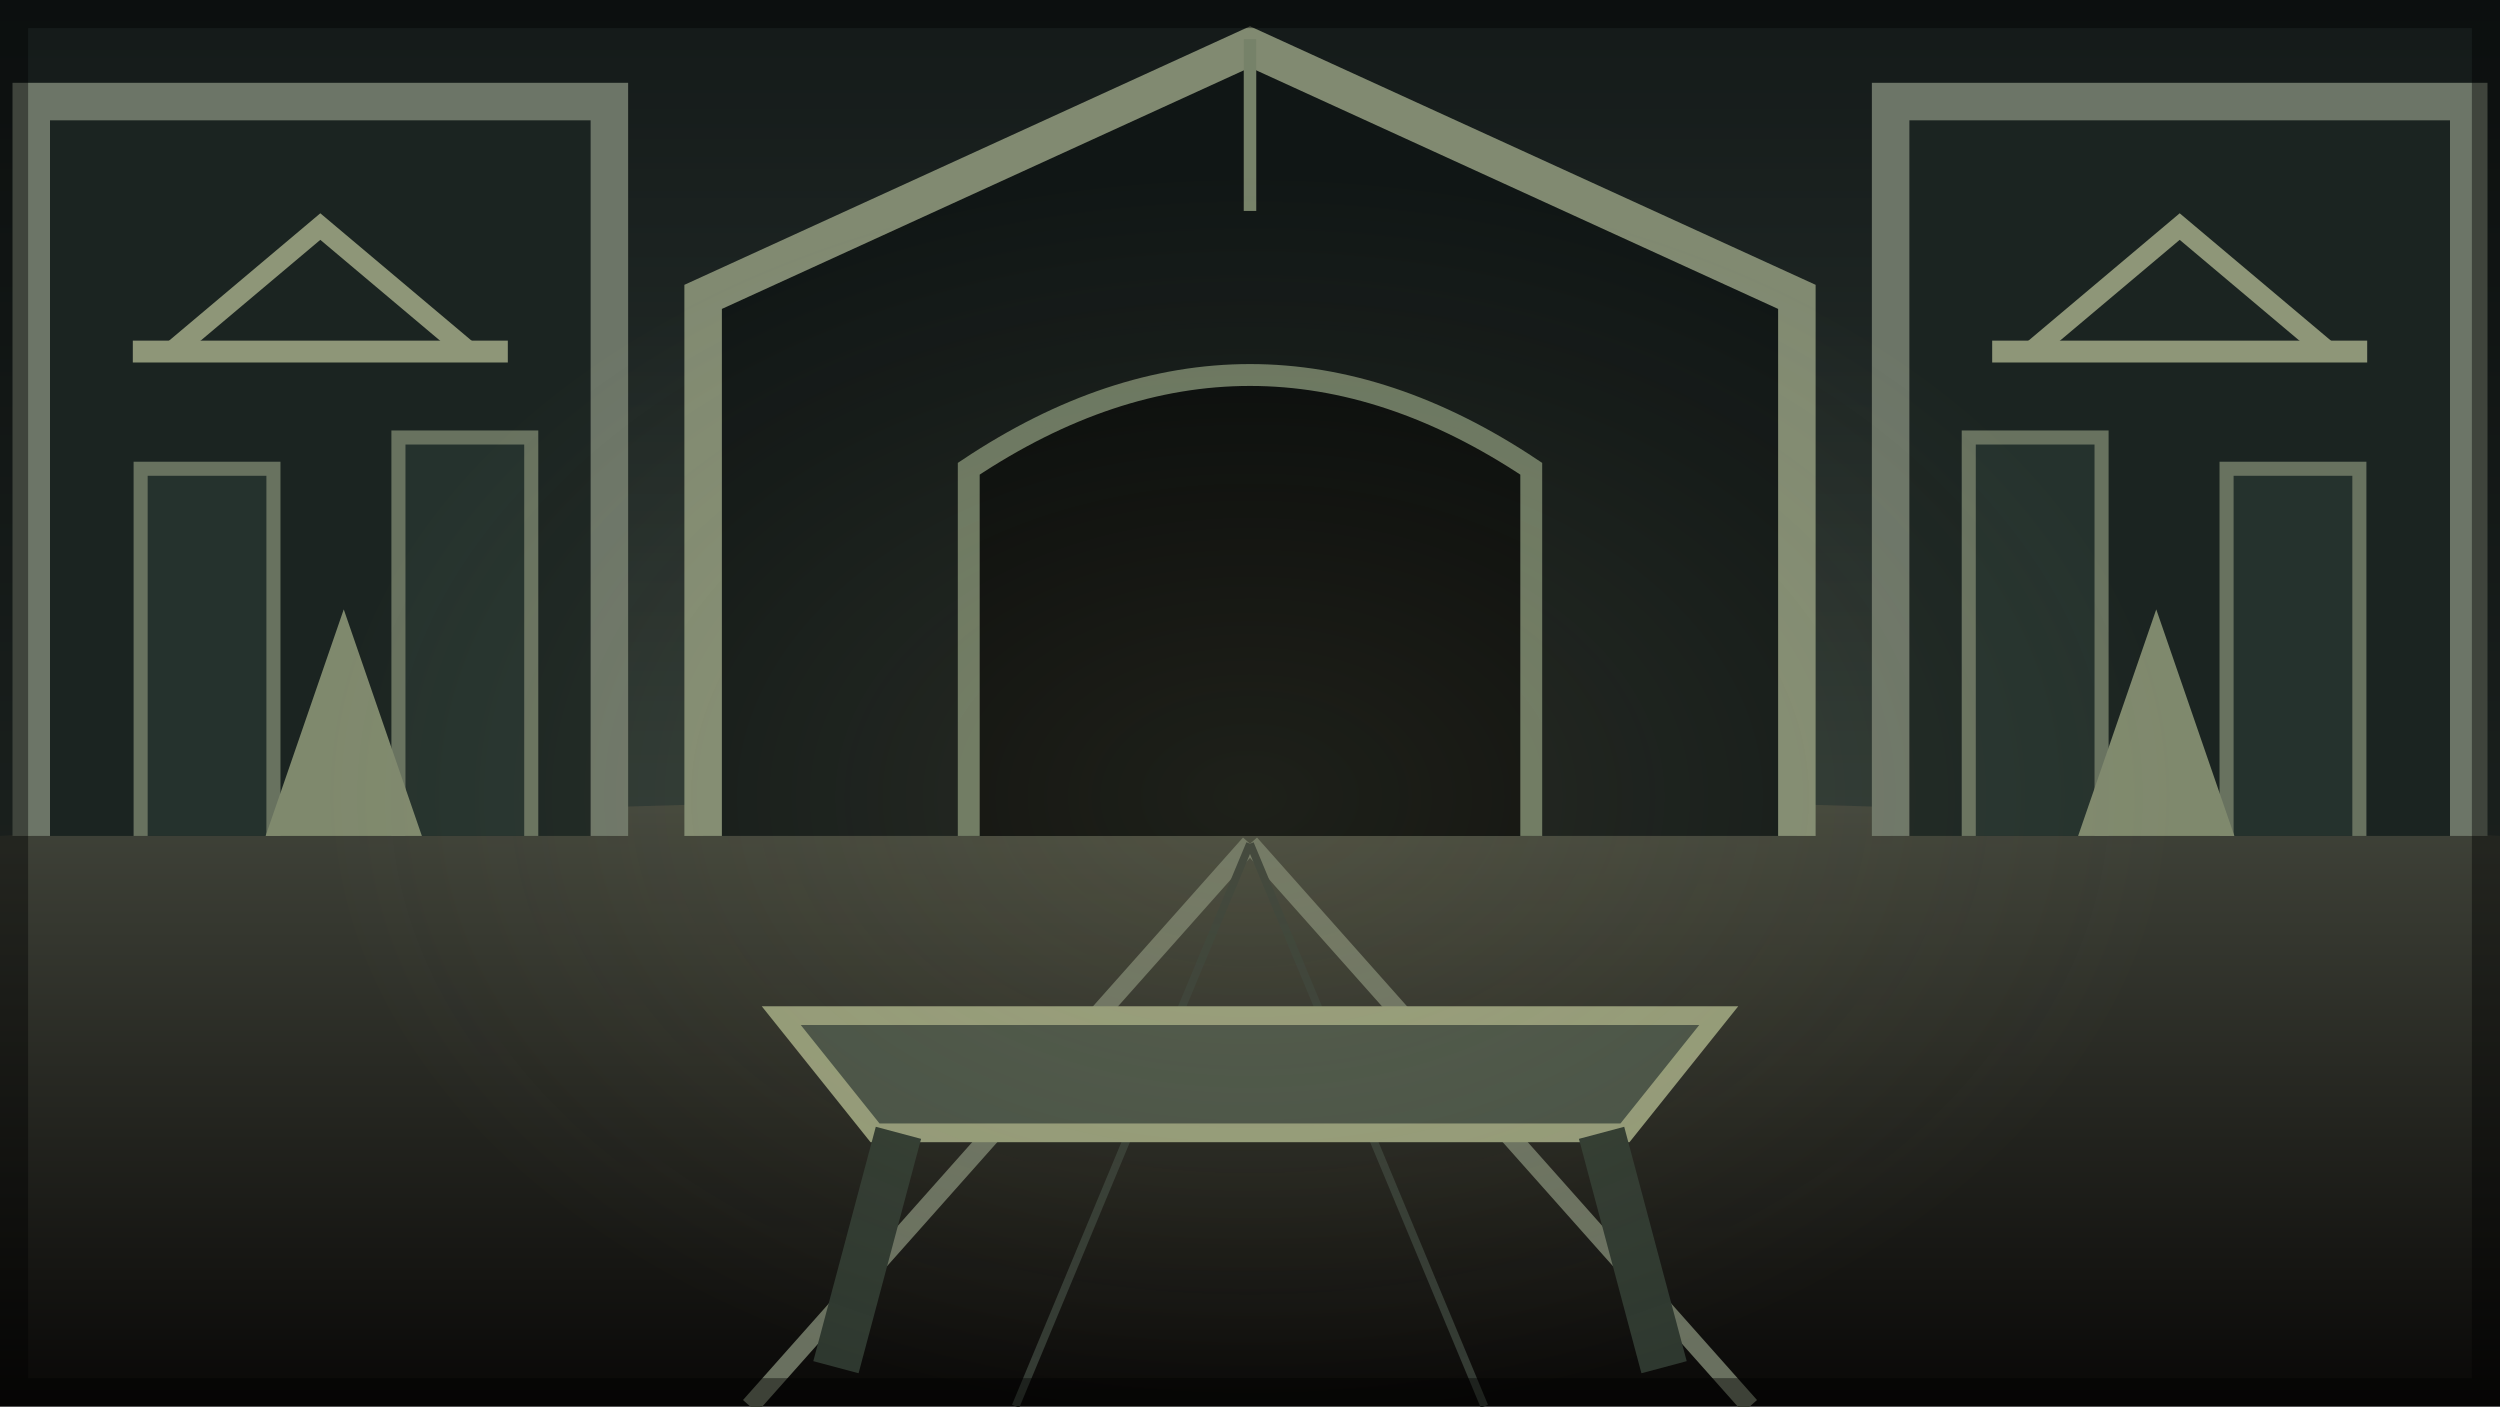
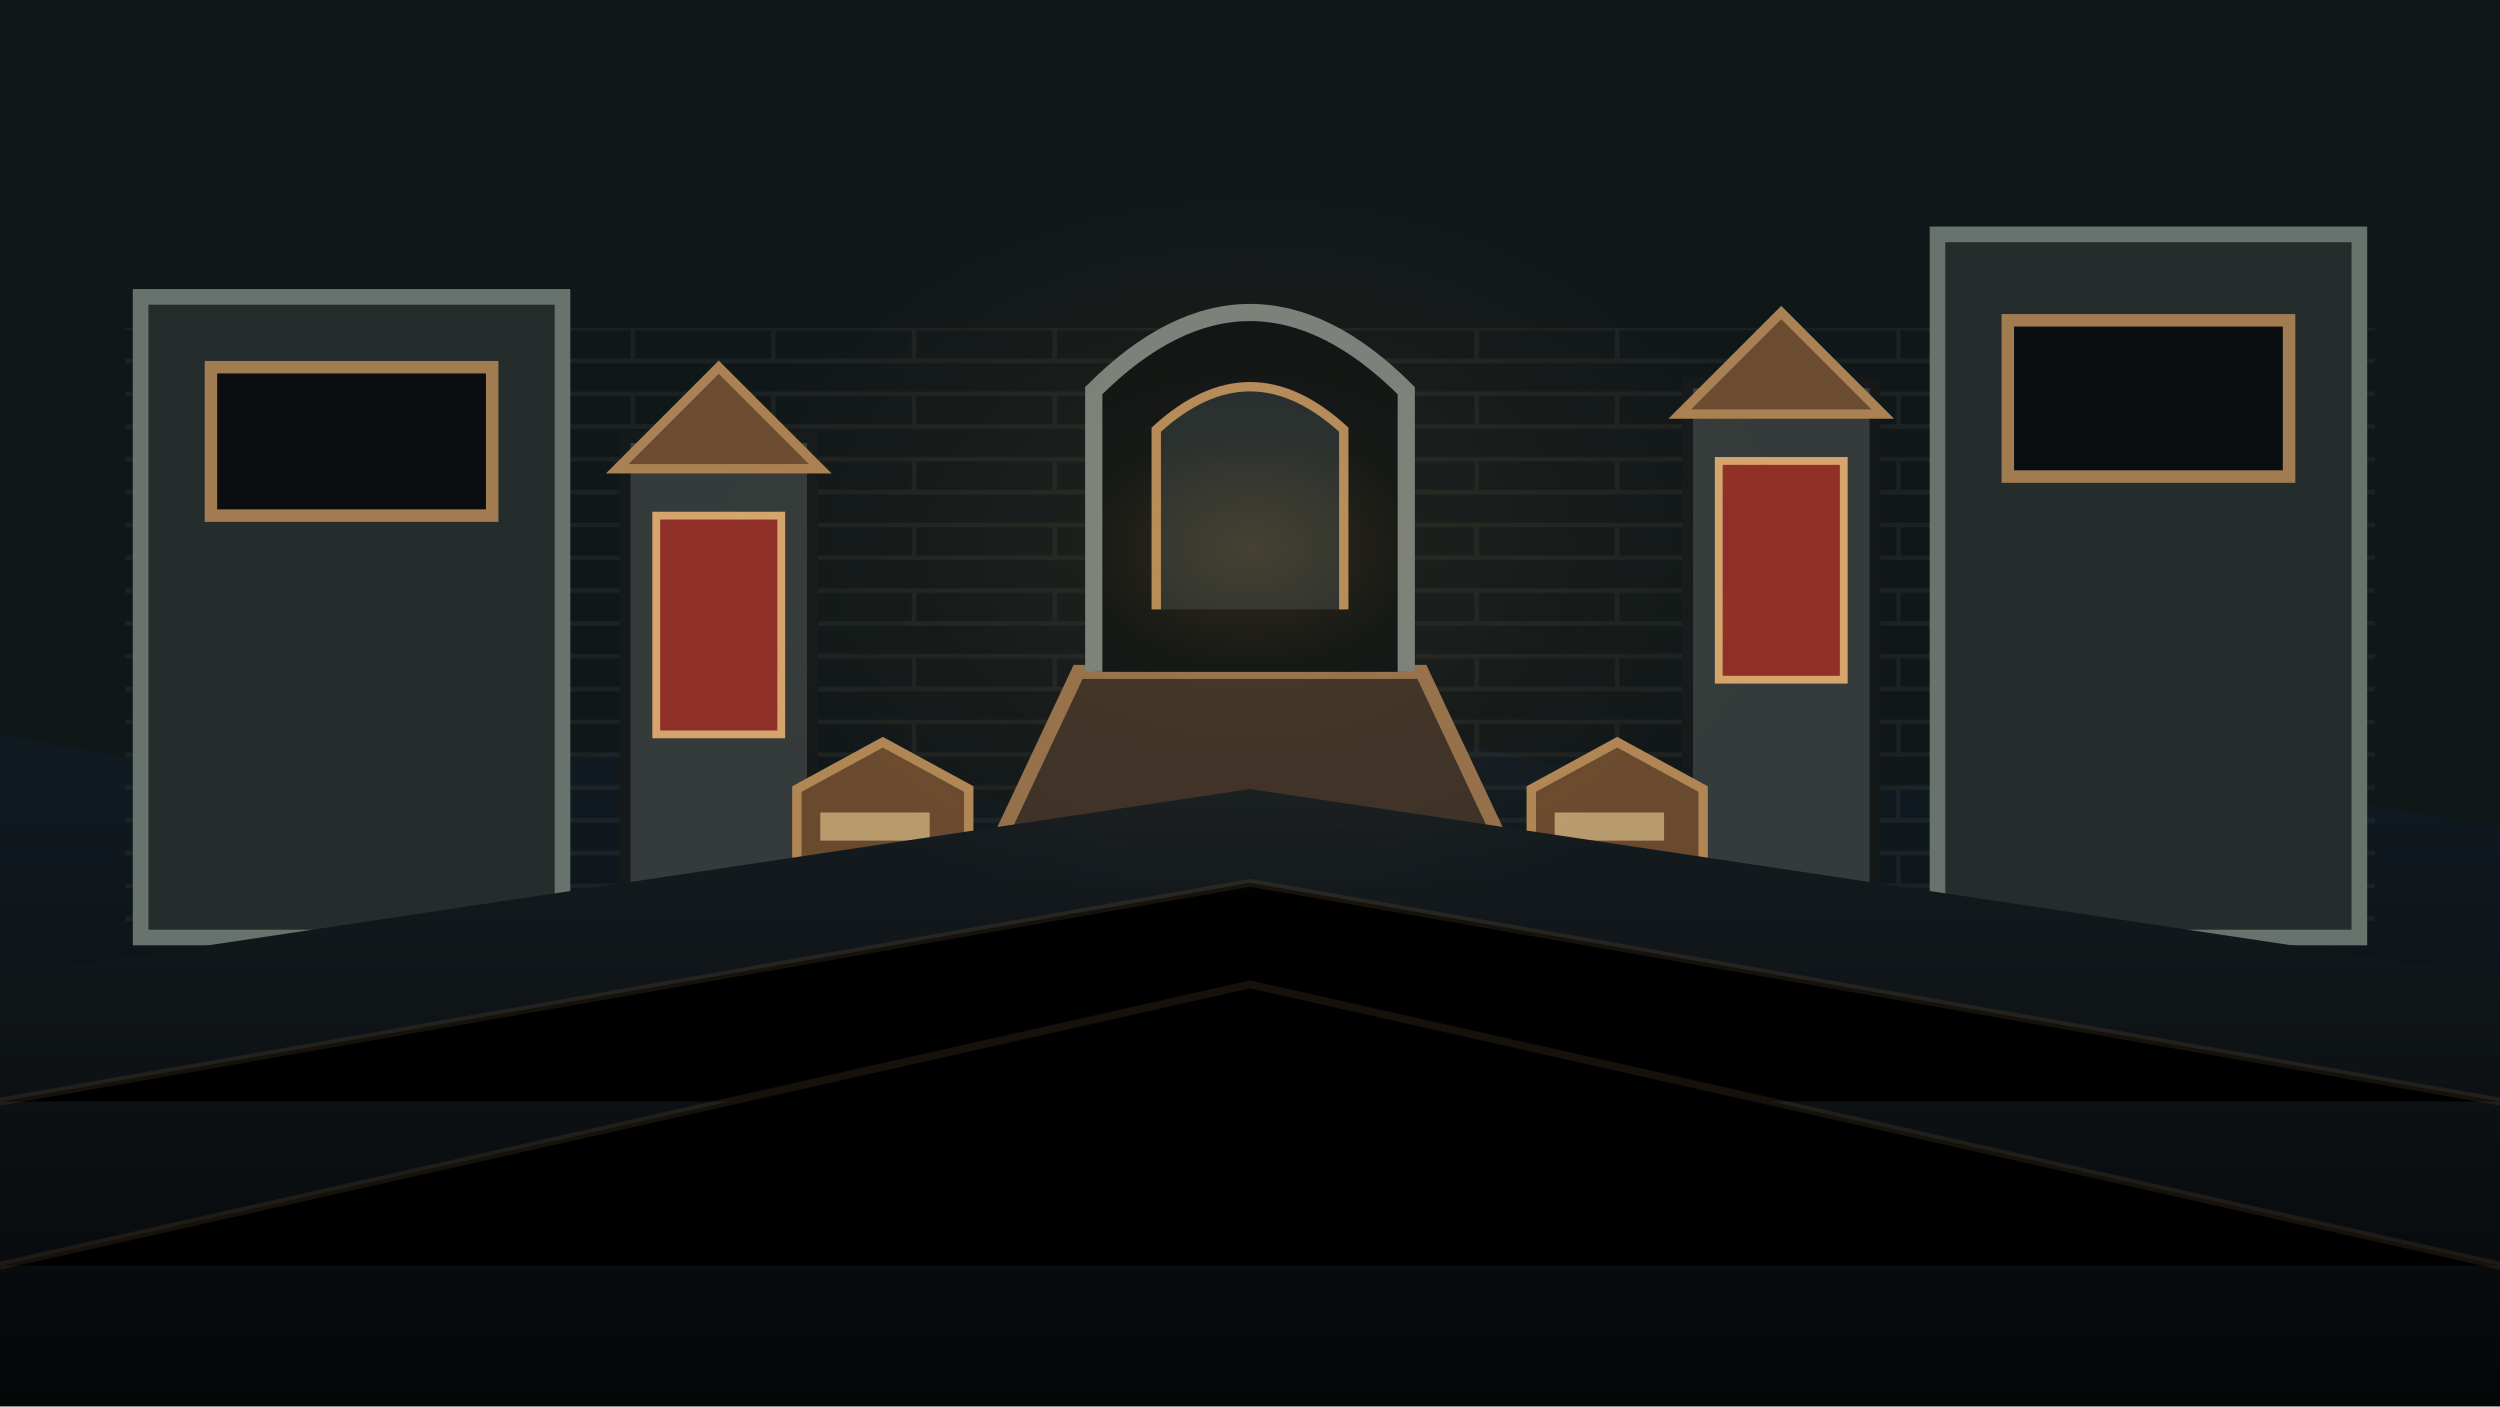
<svg xmlns="http://www.w3.org/2000/svg" viewBox="0 0 1600 900">
  <defs>
-     <linearGradient id="w" x2="0" y2="1">
-       <stop stop-color="#141a19" />
-       <stop offset=".7" stop-color="#303b36" />
-       <stop offset="1" stop-color="#080a0d" />
+     <linearGradient id="bg" x2="0" y2="1">
+       <stop stop-color="#071019" />
+       <stop offset=".55" stop-color="#111a21" />
+       <stop offset="1" stop-color="#05070a" />
    </linearGradient>
-     <linearGradient id="f" x2="0" y2="1">
-       <stop stop-color="#41443a" />
-       <stop offset="1" stop-color="#090807" />
+     <linearGradient id="floor" x2="0" y2="1">
+       <stop stop-color="#151c20" />
+       <stop offset="1" stop-color="#050608" />
    </linearGradient>
-     <linearGradient id="m" x2="0" y2="1">
-       <stop stop-color="#9b6a3d" />
-       <stop offset="1" stop-color="#24150e" />
+     <linearGradient id="wood" x2="0" y2="1">
+       <stop stop-color="#33261c" />
+       <stop offset=".45" stop-color="#17120f" />
+       <stop offset="1" stop-color="#080708" />
    </linearGradient>
-     <radialGradient id="gl">
-       <stop stop-color="#d9d39b" stop-opacity=".55" />
-       <stop offset="1" stop-color="#d9d39b" stop-opacity="0" />
+     <linearGradient id="metal" x2="0" y2="1">
+       <stop stop-color="#66717a" />
+       <stop offset=".45" stop-color="#252d32" />
+       <stop offset="1" stop-color="#090b0d" />
+     </linearGradient>
+     <radialGradient id="glow">
+       <stop stop-color="#e2a24a" stop-opacity=".8" />
+       <stop offset=".3" stop-color="#e2a24a" stop-opacity=".24" />
+       <stop offset="1" stop-color="#e2a24a" stop-opacity="0" />
    </radialGradient>
-     <filter id="s">
+     <filter id="shadow">
+       <feGaussianBlur stdDeviation="16" />
+     </filter>
+     <filter id="soft">
+       <feGaussianBlur stdDeviation="5" />
+     </filter>
+     <filter id="glowf">
      <feGaussianBlur stdDeviation="10" />
    </filter>
+     <pattern id="brick" width="90" height="42" patternUnits="userSpaceOnUse">
+       <path d="M0 0H90M0 42H90M45 0V21M0 21H45M90 21H45" stroke="#8c7a67" stroke-opacity=".14" stroke-width="3" />
+     </pattern>
+     <pattern id="woodgrain" width="120" height="34" patternUnits="userSpaceOnUse">
+       <path d="M0 9C30 2 65 18 120 7M-20 28C30 18 75 38 140 25" fill="none" stroke="#c69a65" stroke-opacity=".09" stroke-width="3" />
+     </pattern>
  </defs>
-   <rect width="1600" height="900" fill="url(#w)" />
-   <path d="M0 535Q800 485 1600 535V900H0Z" fill="url(#f)" />
-   <path d="M20 535V65H390V535M1210 535V65H1580V535" fill="#1b2421" stroke="#6c7567" stroke-width="24" />
-   <path d="M450 535V190L800 30L1150 190V535" fill="#101615" stroke="#818a71" stroke-width="24" />
-   <path d="M620 535V300Q800 180 980 300V535" fill="#050808" stroke="#69755f" stroke-width="14" />
-   <path d="M85 225H325M1275 225H1515" stroke="#8e9678" stroke-width="14" />
-   <path d="M110 225L205 145L300 225M1300 225L1395 145L1490 225" fill="none" stroke="#8e9678" stroke-width="13" />
-   <g fill="#25322d" stroke="#68725f" stroke-width="9">
-     <path d="M90 535V300H175V535M255 535V280H340V535M1260 535V280H1345V535M1425 535V300H1510V535" />
+   <rect width="1600" height="900" fill="url(#bg)" />
+   <path d="M0 0H1600V530L1350 485L1130 515L900 470L680 520L430 475L220 510L0 470Z" fill="#101719" />
+   <rect x="80" y="210" width="1440" height="380" fill="url(#brick)" opacity=".75" />
+   <g fill="#252c2c" stroke="#68736d" stroke-width="10">
+     <path d="M90 600V190H360V600Z" />
+     <path d="M1240 600V150H1510V600Z" />
  </g>
-   <path d="M800 540L480 900M800 540L1120 900" stroke="#69705f" stroke-width="12" />
-   <path d="M800 540L650 900M800 540L950 900" stroke="#323932" stroke-width="5" />
-   <path d="M500 650H1100L1040 725H560Z" fill="#465044" stroke="#929977" stroke-width="12" />
-   <path d="M575 725L535 875M1025 725L1065 875" stroke="#2e382f" stroke-width="30" />
-   <g fill="#7f896d">
-     <path d="M170 535L220 390L270 535Z" />
-     <path d="M1330 535L1380 390L1430 535Z" />
+   <g fill="#0b0e10" stroke="#a17c50" stroke-width="8">
+     <path d="M135 330V235H315V330Z" />
+     <path d="M1285 305V205H1465V305Z" />
  </g>
-   <path d="M800 25V135" stroke="#768269" stroke-width="8" />
-   <ellipse cx="800" cy="510" rx="600" ry="400" fill="url(#gl)" opacity=".22" />
-   <rect width="1600" height="900" fill="none" stroke="#000" stroke-width="36" stroke-opacity=".42" />
+   <g fill="#343b3a" stroke="#15191a" stroke-width="7">
+     <path d="M400 600V280H520V600Z" />
+     <path d="M1080 600V245H1200V600Z" />
+   </g>
+   <g fill="#6c4c31" stroke="#aa8152" stroke-width="6">
+     <path d="M395 300L460 235L525 300Z" />
+     <path d="M1075 265L1140 200L1205 265Z" />
+   </g>
+   <g fill="#8e2f28" stroke="#d5a56c" stroke-width="5">
+     <path d="M420 330H500V470H420Z" />
+     <path d="M1100 295H1180V435H1100Z" />
+   </g>
+   <path d="M610 600L690 430H910L990 600Z" fill="#3c3027" stroke="#94704b" stroke-width="9" />
+   <path d="M700 430V250Q800 150 900 250V430" fill="#0b1113" stroke="#78817c" stroke-width="11" />
+   <path d="M740 390V275Q800 220 860 275V390" fill="#202a2d" stroke="#b38b5a" stroke-width="6" />
+   <g fill="#6a4a2f" stroke="#b08655" stroke-width="6">
+     <path d="M510 600V505L565 475L620 505V600Z" />
+     <path d="M980 600V505L1035 475L1090 505V600Z" />
+   </g>
+   <g fill="#b89b6d">
+     <rect x="525" y="520" width="70" height="18" />
+     <rect x="995" y="520" width="70" height="18" />
+   </g>
+   <path d="M0 625L800 505L1600 625V900H0Z" fill="url(#floor)" />
+   <path d="M0 705L800 565L1600 705M0 810L800 630L1600 810" stroke="#9f7a51" stroke-opacity=".14" stroke-width="5" />
+   <ellipse cx="800" cy="350" rx="350" ry="250" fill="url(#glow)" opacity=".24" />
</svg>
